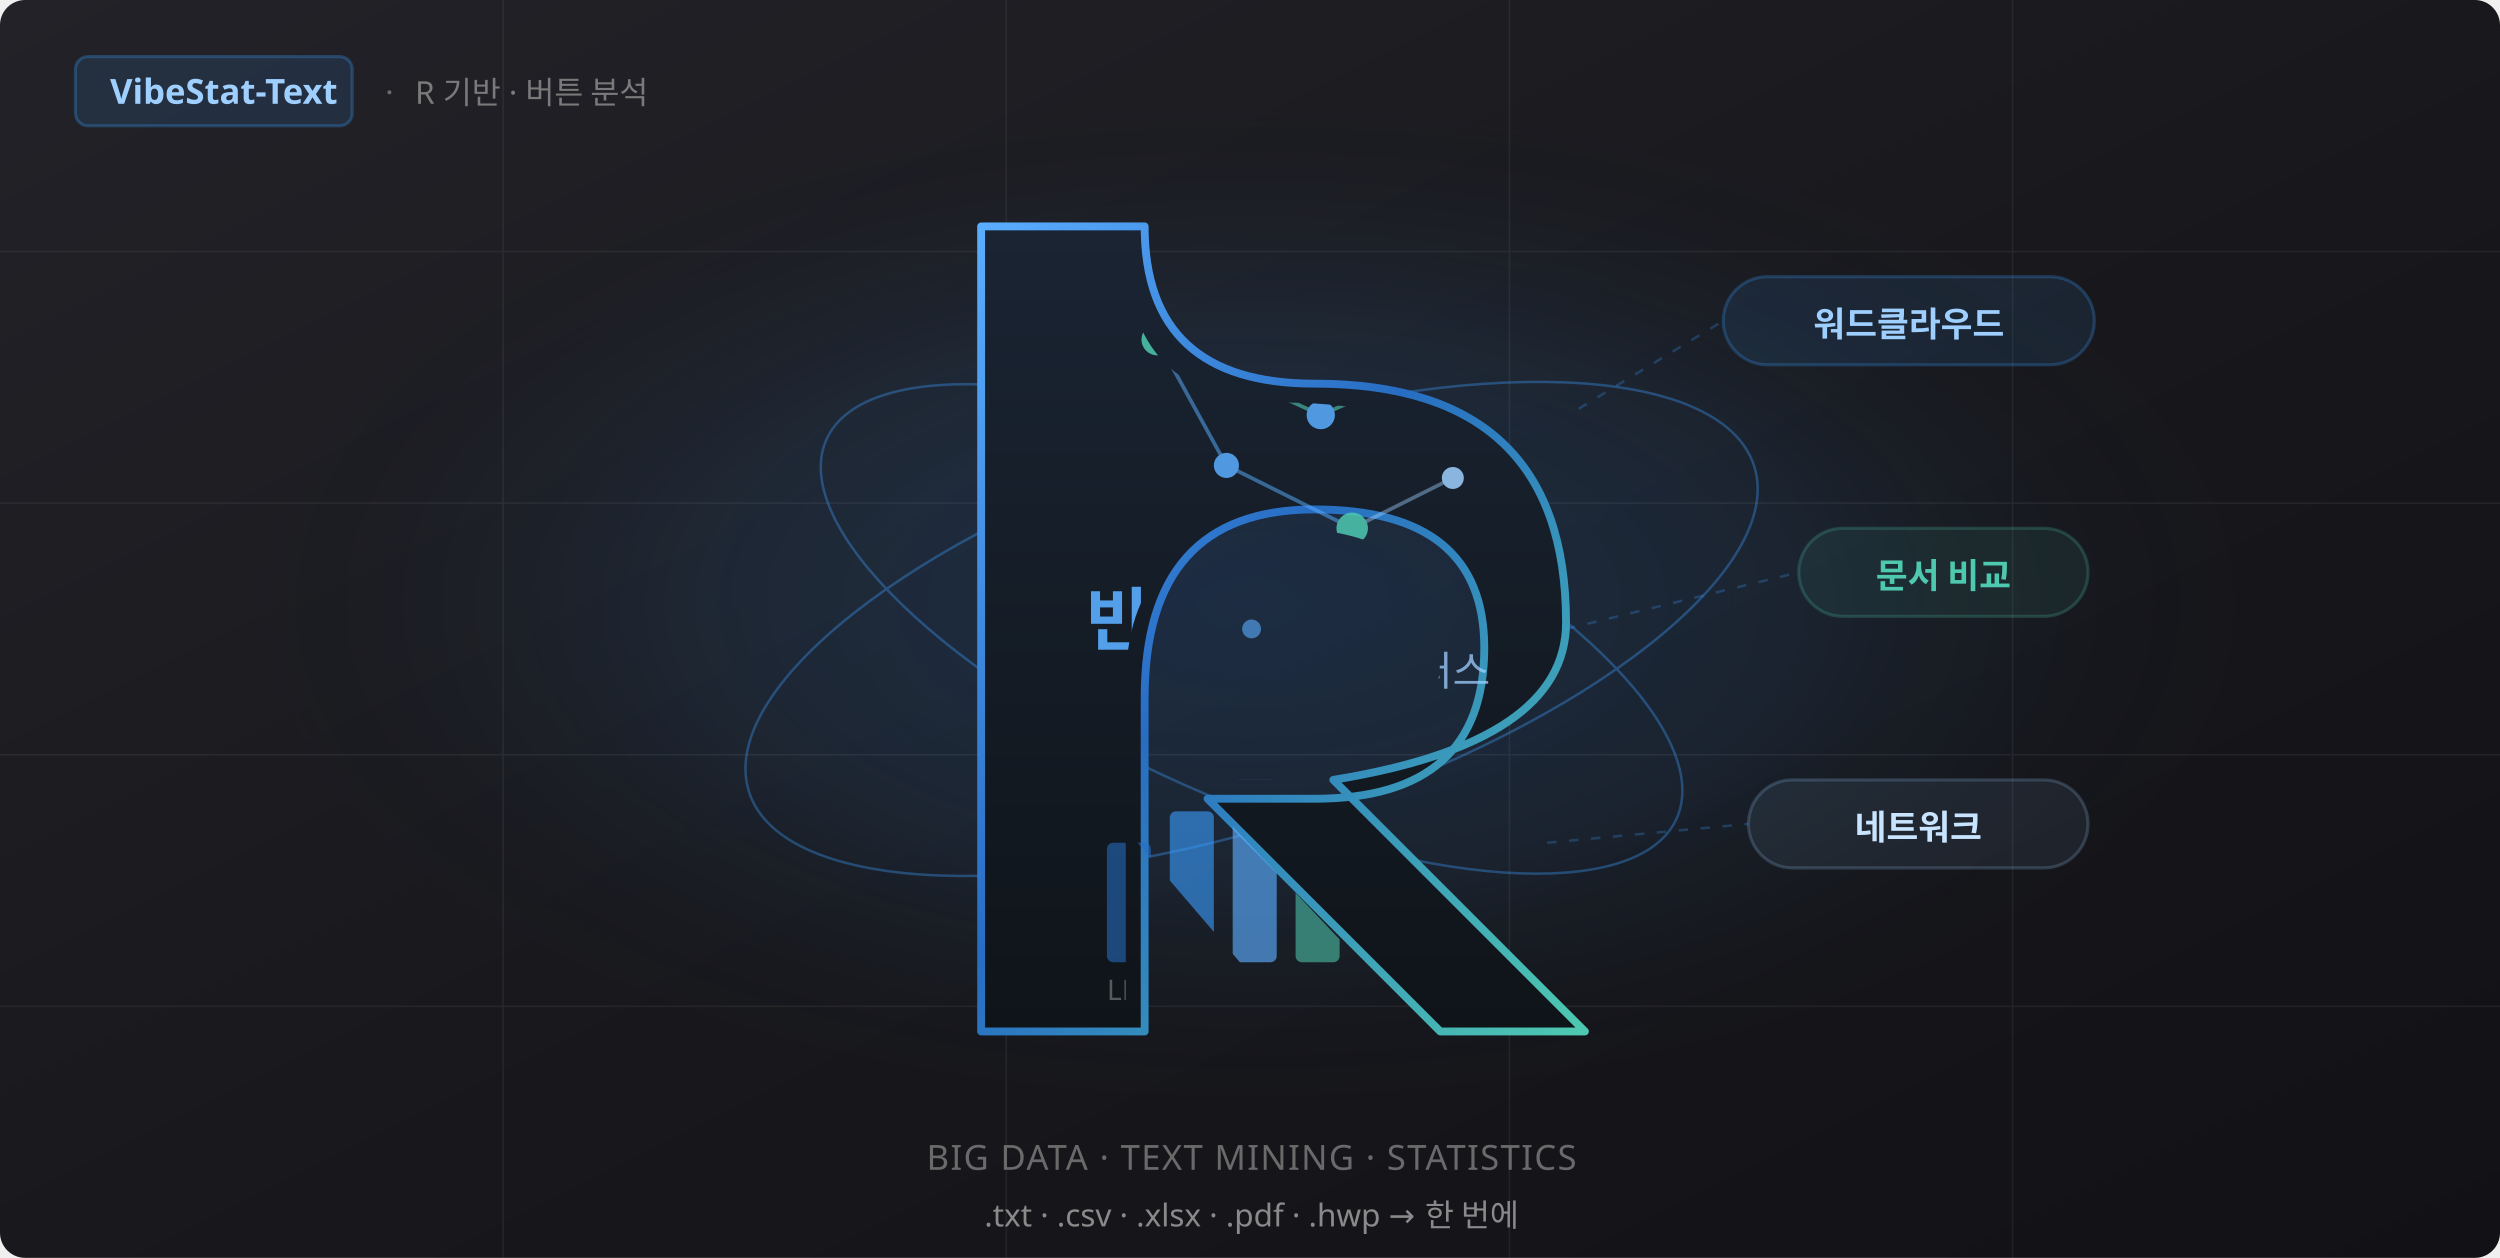
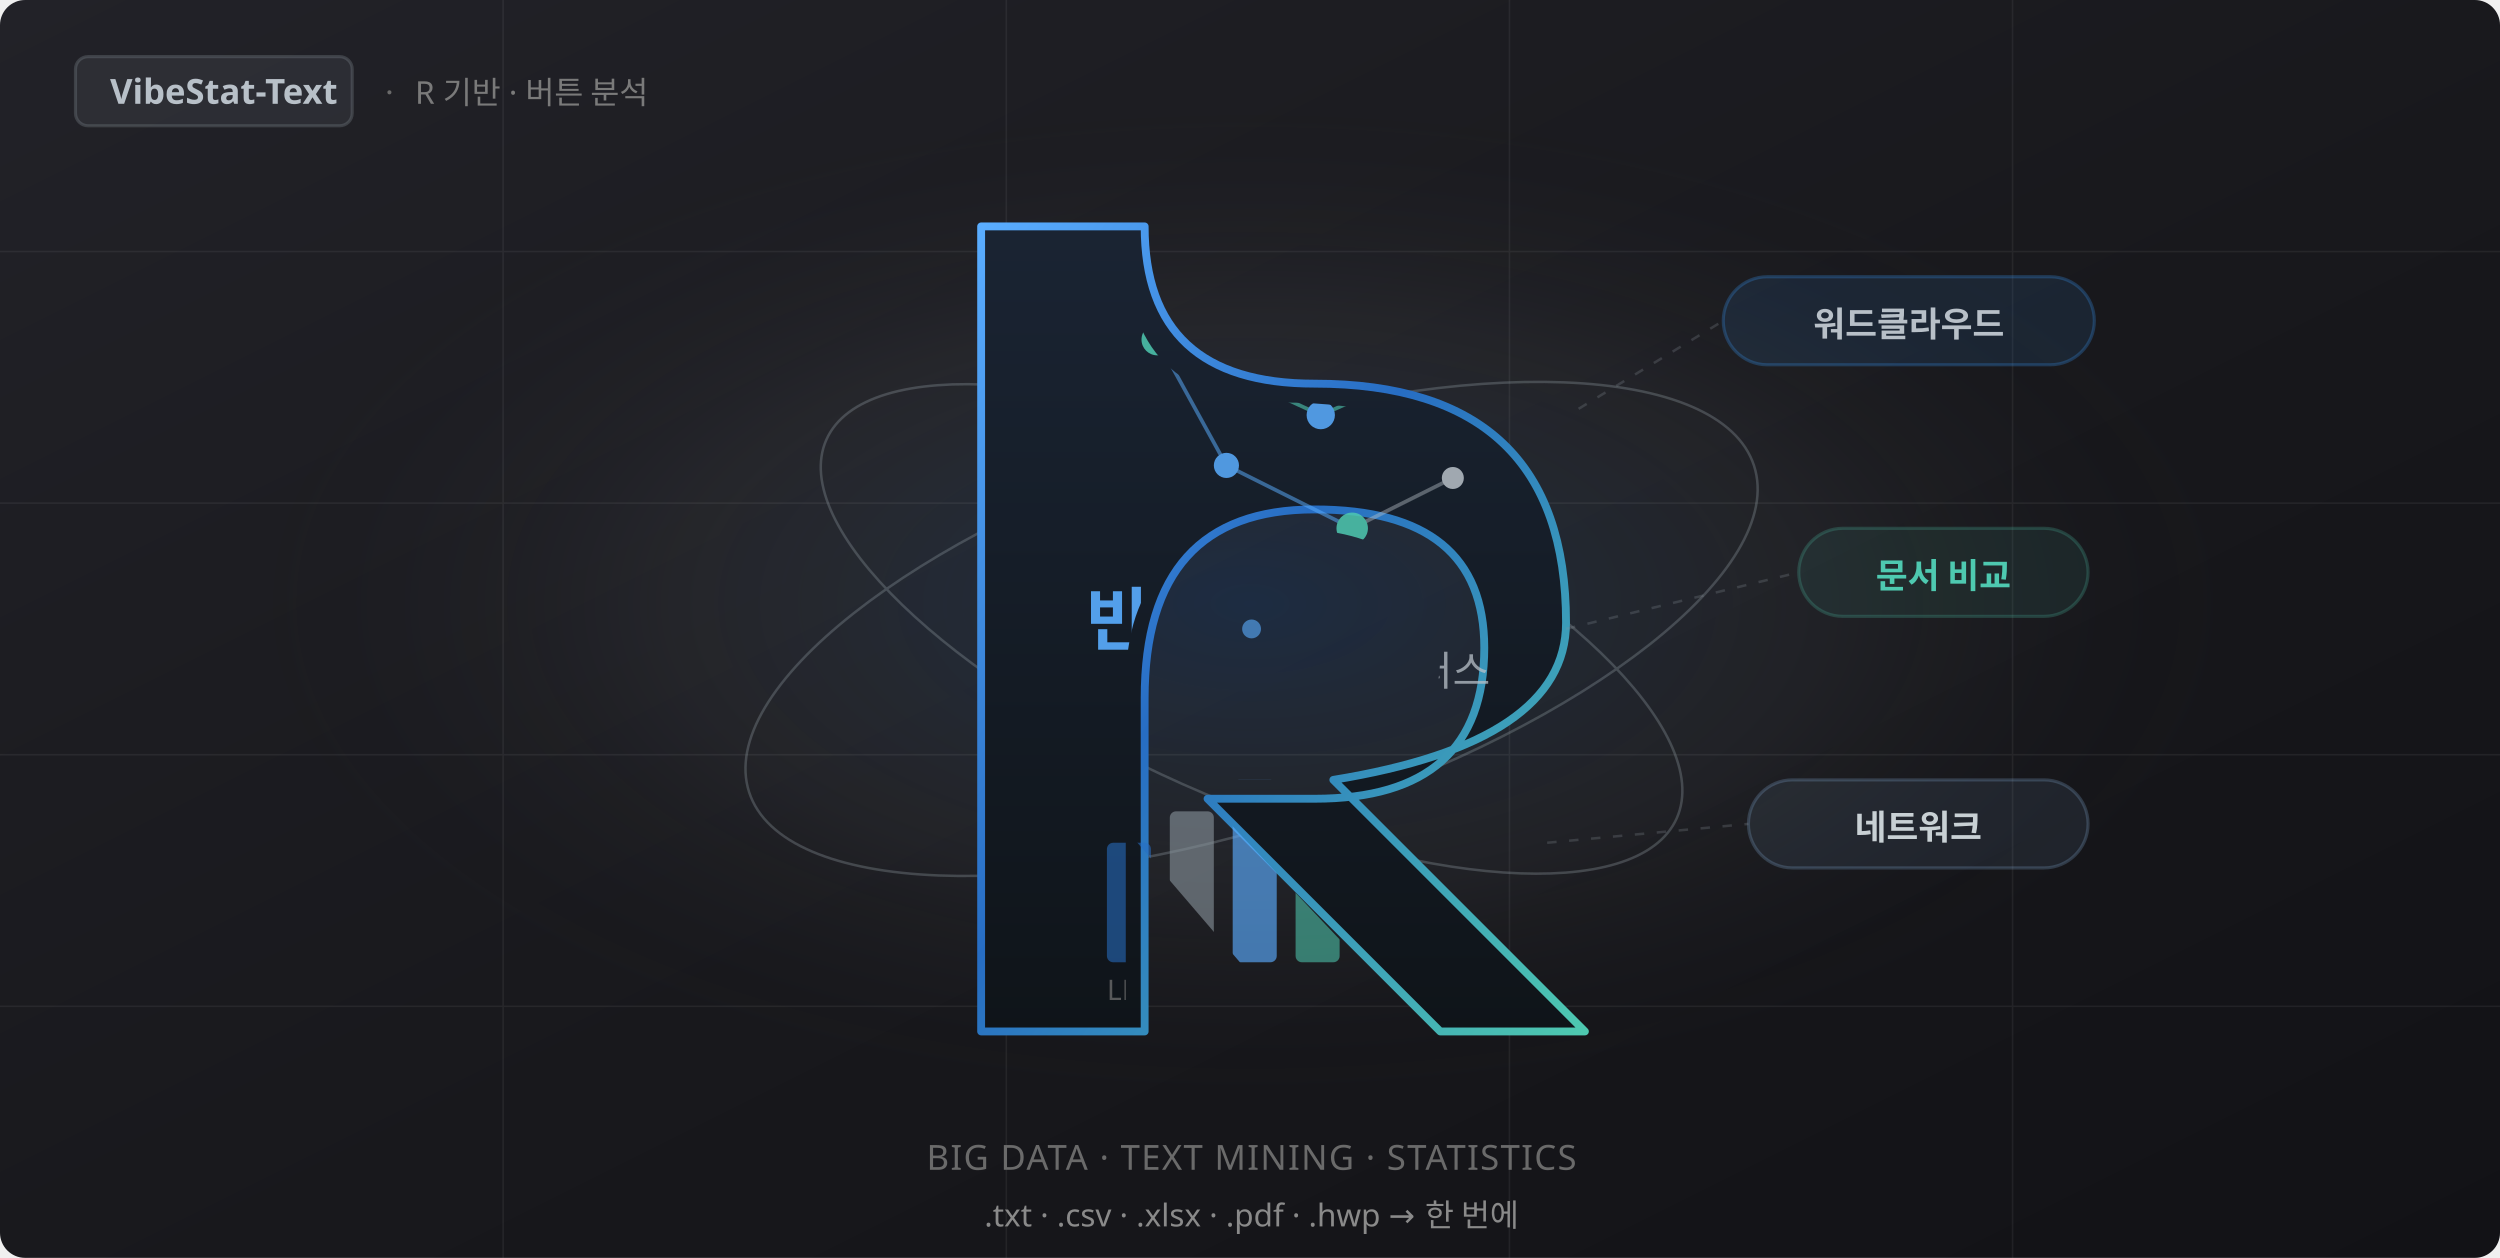
<svg xmlns="http://www.w3.org/2000/svg" viewBox="0 0 795 400" role="img" aria-label="R 기반 텍스트마이닝 — VibeStat-Text 개념도">
  <defs>
    <linearGradient id="panelBg" x1="0" y1="0" x2="1" y2="1">
      <stop offset="0%" stop-color="#222228" />
      <stop offset="55%" stop-color="#18181c" />
      <stop offset="100%" stop-color="#121216" />
    </linearGradient>
    <radialGradient id="rGlow" cx="50%" cy="48%" r="42%">
      <stop offset="0%" stop-color="#276DC3" stop-opacity="0.22" />
-       <stop offset="55%" stop-color="#3b9eff" stop-opacity="0.08" />
+       <stop offset="55%" stop-color="#8a949c" stop-opacity="0.08" />
      <stop offset="100%" stop-color="#000" stop-opacity="0" />
    </radialGradient>
    <linearGradient id="rStroke" x1="0" y1="0" x2="1" y2="1">
      <stop offset="0%" stop-color="#5aadff" />
      <stop offset="45%" stop-color="#276DC3" />
      <stop offset="100%" stop-color="#4ec9b0" />
    </linearGradient>
    <linearGradient id="rFill" x1="0" y1="0" x2="0" y2="1">
      <stop offset="0%" stop-color="#1a2433" />
      <stop offset="100%" stop-color="#0f1419" />
    </linearGradient>
    <clipPath id="rInterior">
      <path d="M 318 78 L 318 322 L 358 322 L 358 218 Q 358 168 408 168 Q 458 168 458 208 Q 458 248 408 248 L 378 248 L 448 322 L 408 322 L 348 252 Q 488 242 488 198 Q 488 128 408 128 Q 358 128 358 78 Z" />
    </clipPath>
    <filter id="softGlow" x="-20%" y="-20%" width="140%" height="140%">
      <feGaussianBlur stdDeviation="6" result="blur" />
      <feMerge>
        <feMergeNode in="blur" />
        <feMergeNode in="SourceGraphic" />
      </feMerge>
    </filter>
  </defs>
  <rect width="795" height="400" rx="8" fill="url(#panelBg)" />
  <rect width="795" height="400" rx="8" fill="url(#rGlow)" />
  <g opacity="0.06" stroke="#fff" stroke-width="0.5">
    <line x1="0" y1="80" x2="795" y2="80" />
    <line x1="0" y1="160" x2="795" y2="160" />
    <line x1="0" y1="240" x2="795" y2="240" />
    <line x1="0" y1="320" x2="795" y2="320" />
    <line x1="160" y1="0" x2="160" y2="400" />
    <line x1="320" y1="0" x2="320" y2="400" />
    <line x1="480" y1="0" x2="480" y2="400" />
    <line x1="640" y1="0" x2="640" y2="400" />
  </g>
-   <g opacity="0.35" fill="none" stroke="#3b9eff" stroke-width="0.8">
+   <g opacity="0.35" fill="none" stroke="#8a949c" stroke-width="0.8">
    <ellipse cx="398" cy="200" rx="168" ry="62" transform="rotate(-18 398 200)" />
    <ellipse cx="398" cy="200" rx="148" ry="54" transform="rotate(24 398 200)" />
  </g>
  <circle cx="398" cy="200" r="3" fill="#5aadff" opacity="0.6" />
  <path d="M 312 72 L 312 328 L 364 328 L 364 222 Q 364 162 418 162 Q 472 162 472 206 Q 472 254 418 254 L 384 254 L 458 328 L 504 328 L 424 248 Q 498 236 498 198 Q 498 122 418 122 Q 364 122 364 72 Z" fill="url(#rFill)" stroke="url(#rStroke)" stroke-width="2.5" stroke-linejoin="round" />
  <g clip-path="url(#rInterior)">
    <g opacity="0.85">
      <line x1="368" y1="108" x2="420" y2="132" stroke="#4ec9b0" stroke-width="1.2" opacity="0.7" />
      <line x1="420" y1="132" x2="452" y2="118" stroke="#4ec9b0" stroke-width="1.2" opacity="0.7" />
      <line x1="368" y1="108" x2="390" y2="148" stroke="#5aadff" stroke-width="1.2" opacity="0.6" />
      <line x1="390" y1="148" x2="430" y2="168" stroke="#5aadff" stroke-width="1.2" opacity="0.6" />
-       <line x1="430" y1="168" x2="462" y2="152" stroke="#9ecfff" stroke-width="1.2" opacity="0.5" />
+       <line x1="430" y1="168" x2="462" y2="152" stroke="#b8c0c8" stroke-width="1.2" opacity="0.5" />
      <circle cx="368" cy="108" r="5" fill="#4ec9b0" />
      <circle cx="420" cy="132" r="4.5" fill="#5aadff" />
-       <circle cx="452" cy="118" r="4" fill="#9ecfff" />
+       <circle cx="452" cy="118" r="4" fill="#b8c0c8" />
      <circle cx="390" cy="148" r="4" fill="#5aadff" />
      <circle cx="430" cy="168" r="5" fill="#4ec9b0" />
-       <circle cx="462" cy="152" r="3.5" fill="#9ecfff" />
+       <circle cx="462" cy="152" r="3.5" fill="#b8c0c8" />
    </g>
    <text x="345" y="205" fill="#5aadff" font-family="Segoe UI,sans-serif" font-size="22" font-weight="700" opacity="0.9">빈도</text>
    <text x="408" y="198" fill="#4ec9b0" font-family="Segoe UI,sans-serif" font-size="16" font-weight="600" opacity="0.85">토픽</text>
-     <text x="438" y="218" fill="#9ecfff" font-family="Segoe UI,sans-serif" font-size="13" opacity="0.75">코퍼스</text>
+     <text x="438" y="218" fill="#b8c0c8" font-family="Segoe UI,sans-serif" font-size="13" opacity="0.75">코퍼스</text>
    <text x="362" y="228" fill="#7eb8ff" font-family="Segoe UI,sans-serif" font-size="11" opacity="0.65">TF-IDF</text>
    <text x="418" y="232" fill="#6ecfb8" font-family="Segoe UI,sans-serif" font-size="10" opacity="0.6">연구</text>
    <g opacity="0.8">
      <rect x="352" y="268" width="14" height="38" rx="2" fill="#276DC3" opacity="0.7" />
-       <rect x="372" y="258" width="14" height="48" rx="2" fill="#3b9eff" opacity="0.75" />
+       <rect x="372" y="258" width="14" height="48" rx="2" fill="#8a949c" opacity="0.75" />
      <rect x="392" y="248" width="14" height="58" rx="2" fill="#5aadff" opacity="0.8" />
      <rect x="412" y="262" width="14" height="44" rx="2" fill="#4ec9b0" opacity="0.7" />
-       <rect x="432" y="272" width="14" height="34" rx="2" fill="#9ecfff" opacity="0.65" />
+       <rect x="432" y="272" width="14" height="34" rx="2" fill="#b8c0c8" opacity="0.65" />
      <text x="352" y="318" fill="#6a6a6a" font-family="Segoe UI,sans-serif" font-size="9">LDA</text>
    </g>
  </g>
  <g font-family="Segoe UI,sans-serif">
    <rect x="548" y="88" width="118" height="28" rx="14" fill="rgba(59,158,255,0.1)" stroke="rgba(59,158,255,0.25)" />
-     <text x="607" y="107" text-anchor="middle" fill="#9ecfff" font-size="11" font-weight="600">워드클라우드</text>
+     <text x="607" y="107" text-anchor="middle" fill="#b8c0c8" font-size="11" font-weight="600">워드클라우드</text>
    <rect x="572" y="168" width="92" height="28" rx="14" fill="rgba(78,201,176,0.08)" stroke="rgba(78,201,176,0.22)" />
    <text x="618" y="187" text-anchor="middle" fill="#4ec9b0" font-size="11" font-weight="600">문서 비교</text>
    <rect x="556" y="248" width="108" height="28" rx="14" fill="rgba(158,207,255,0.08)" stroke="rgba(158,207,255,0.2)" />
-     <text x="610" y="267" text-anchor="middle" fill="#c8e4ff" font-size="11" font-weight="600">네트워크</text>
+     <text x="610" y="267" text-anchor="middle" fill="#c8d0d4" font-size="11" font-weight="600">네트워크</text>
  </g>
-   <g stroke="#3b9eff" stroke-width="0.8" opacity="0.25" stroke-dasharray="3 4">
+   <g stroke="#8a949c" stroke-width="0.8" opacity="0.25" stroke-dasharray="3 4">
    <line x1="502" y1="130" x2="548" y2="102" />
    <line x1="498" y1="200" x2="572" y2="182" />
    <line x1="492" y1="268" x2="556" y2="262" />
  </g>
-   <rect x="24" y="18" width="88" height="22" rx="4" fill="#3b9eff" fill-opacity="0.12" stroke="#3b9eff" stroke-opacity="0.28" />
-   <text x="35" y="33" fill="#9ecfff" font-family="Segoe UI,sans-serif" font-size="11" font-weight="600">VibeStat-Text</text>
+   <rect x="24" y="18" width="88" height="22" rx="4" fill="#8a949c" fill-opacity="0.12" stroke="#8a949c" stroke-opacity="0.28" />
+   <text x="35" y="33" fill="#b8c0c8" font-family="Segoe UI,sans-serif" font-size="11" font-weight="600">VibeStat-Text</text>
  <text x="122" y="33" fill="#6a6a6a" font-size="11">·</text>
  <text x="132" y="33" fill="#7a7a7a" font-family="Segoe UI,sans-serif" font-size="10">R 기반 · 버튼 분석</text>
  <text x="398" y="372" text-anchor="middle" fill="#6a6a6a" font-family="Segoe UI,sans-serif" font-size="11" letter-spacing="0.04em">BIG DATA · TEXT MINING · STATISTICS</text>
  <text x="398" y="390" text-anchor="middle" fill="#8a8a8a" font-family="Segoe UI,sans-serif" font-size="10">.txt · .csv · .xlsx · .pdf · .hwp → 한 번에</text>
</svg>
